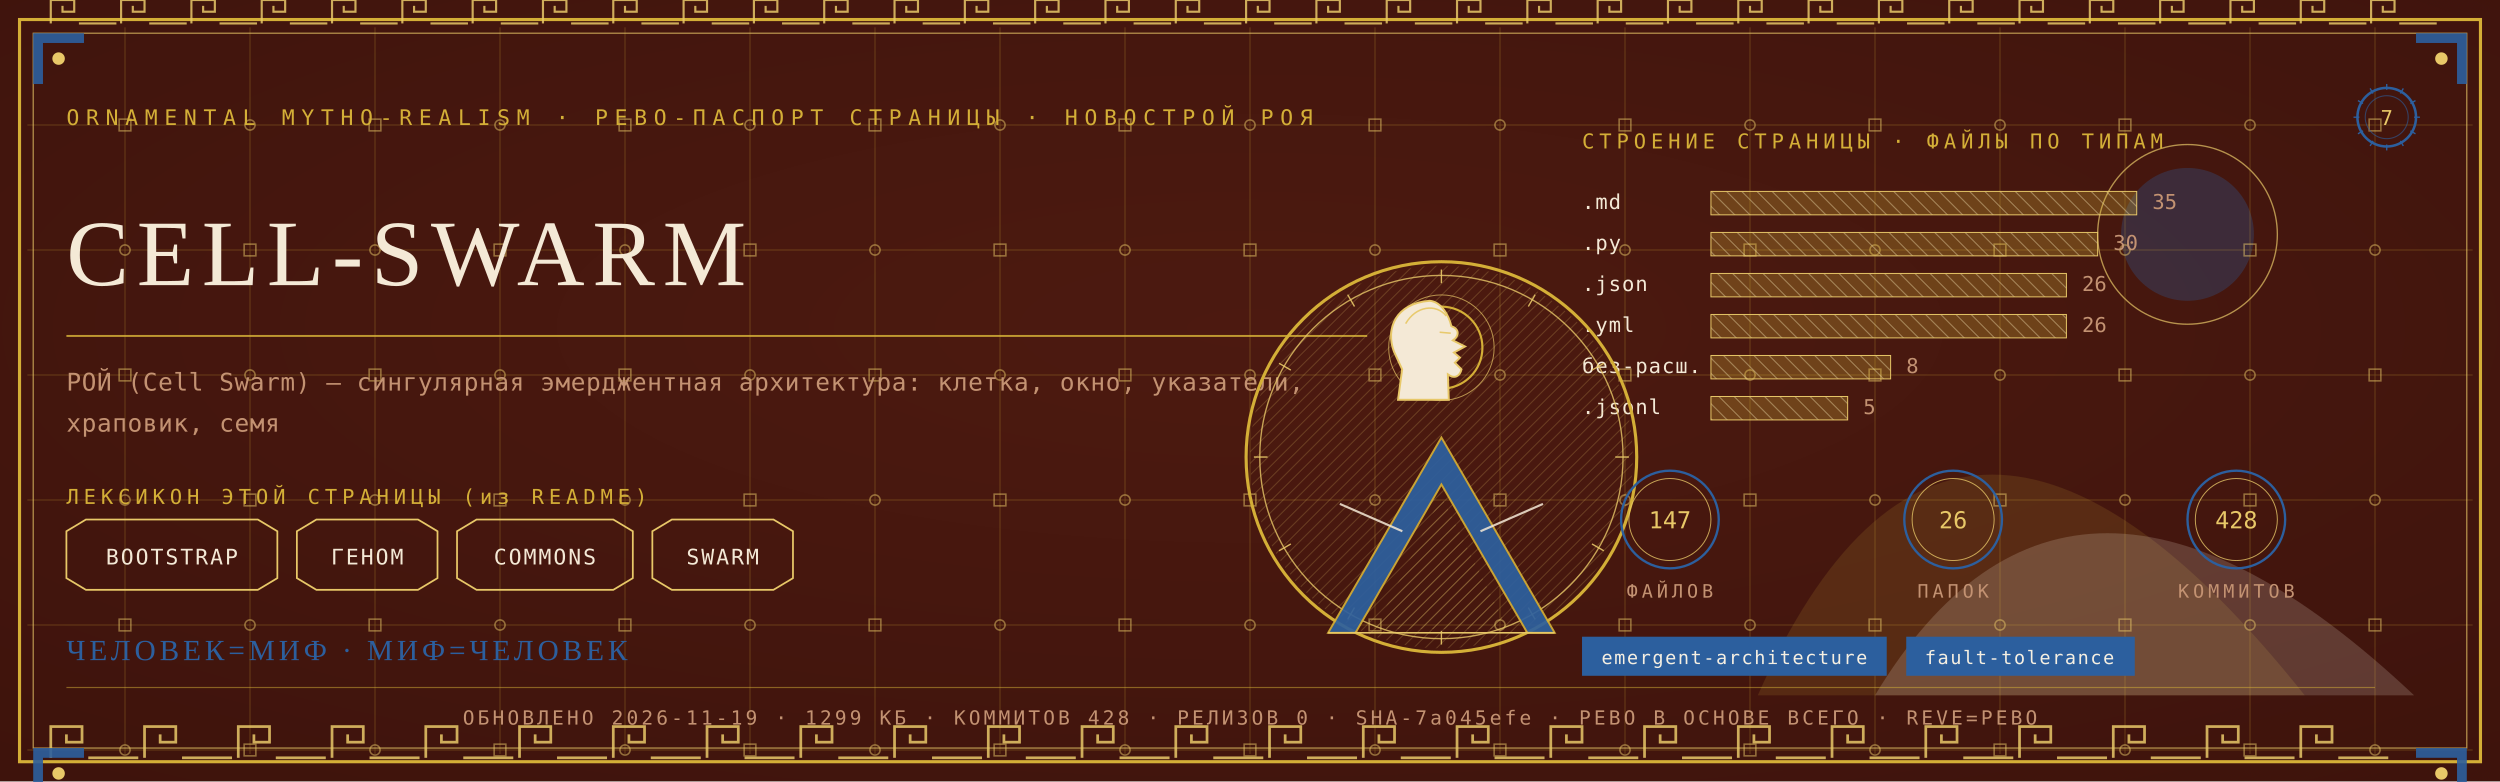
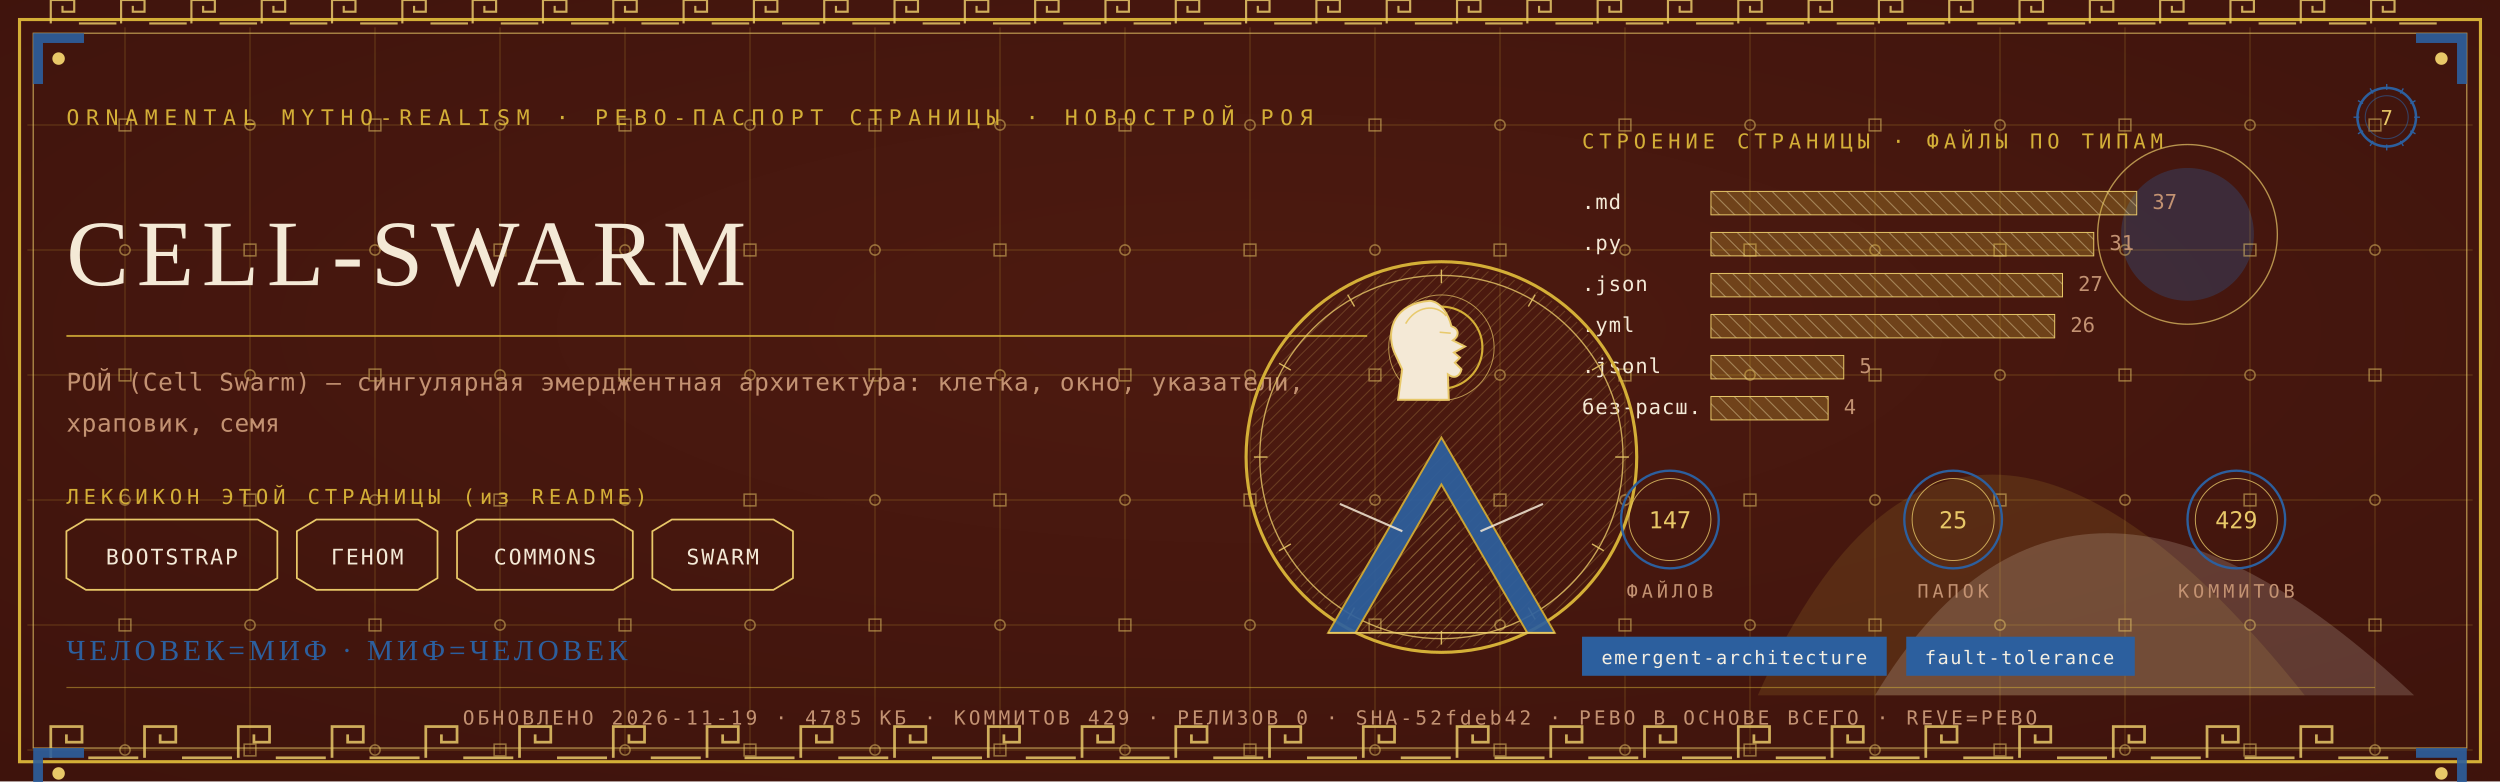
<svg xmlns="http://www.w3.org/2000/svg" viewBox="0 0 1280 400" width="1280" height="400">
  <defs>
    <radialGradient id="rp7" cx="0.5" cy="0.42" r="1.1">
      <stop offset="0" stop-color="#4E1A10" />
      <stop offset="1" stop-color="#38100A" />
    </radialGradient>
    <pattern id="hatchm" width="4.2" height="4.2" patternUnits="userSpaceOnUse" patternTransform="rotate(45)">
      <rect width="4.2" height="4.2" fill="none" />
      <line x1="0" y1="0" x2="0" y2="4.2" stroke="#E8C868" stroke-width="0.5" />
    </pattern>
    <pattern id="hatchv" width="5.5" height="5.5" patternUnits="userSpaceOnUse" patternTransform="rotate(-45)">
      <rect width="5.5" height="5.5" fill="none" />
      <line x1="0" y1="0" x2="0" y2="5.5" stroke="#F4E9D6" stroke-width="0.5" />
    </pattern>
  </defs>
  <rect width="1280" height="400" fill="#38100A" />
  <rect width="1280" height="400" fill="url(#rp7)" opacity="0.94" />
  <path d="M 900 356 Q 1000 130 1180 356 Z" fill="#D4AF37" opacity="0.14" />
  <path d="M 960 356 Q 1060 190 1236 356 Z" fill="#F4E9D6" opacity="0.18" />
  <circle cx="1120" cy="120" r="34" fill="#2C5F9E" opacity="0.30" />
  <circle cx="1120" cy="120" r="46" fill="none" stroke="#E8C868" stroke-width="0.7" opacity="0.7" />
  <g stroke="#D4AF37" stroke-width="0.45" opacity="0.30">
    <line x1="64" y1="14" x2="64" y2="386" />
    <line x1="128" y1="14" x2="128" y2="386" />
    <line x1="192" y1="14" x2="192" y2="386" />
    <line x1="256" y1="14" x2="256" y2="386" />
    <line x1="320" y1="14" x2="320" y2="386" />
    <line x1="384" y1="14" x2="384" y2="386" />
    <line x1="448" y1="14" x2="448" y2="386" />
    <line x1="512" y1="14" x2="512" y2="386" />
    <line x1="576" y1="14" x2="576" y2="386" />
    <line x1="640" y1="14" x2="640" y2="386" />
    <line x1="704" y1="14" x2="704" y2="386" />
    <line x1="768" y1="14" x2="768" y2="386" />
    <line x1="832" y1="14" x2="832" y2="386" />
    <line x1="896" y1="14" x2="896" y2="386" />
    <line x1="960" y1="14" x2="960" y2="386" />
    <line x1="1024" y1="14" x2="1024" y2="386" />
    <line x1="1088" y1="14" x2="1088" y2="386" />
    <line x1="1152" y1="14" x2="1152" y2="386" />
    <line x1="1216" y1="14" x2="1216" y2="386" />
    <line x1="14" y1="64" x2="1266" y2="64" />
    <line x1="14" y1="128" x2="1266" y2="128" />
    <line x1="14" y1="192" x2="1266" y2="192" />
    <line x1="14" y1="256" x2="1266" y2="256" />
    <line x1="14" y1="320" x2="1266" y2="320" />
    <line x1="14" y1="384" x2="1266" y2="384" />
  </g>
  <g fill="none" stroke="#E8C868" stroke-width="0.8" opacity="0.5">
    <rect x="61" y="61" width="6" height="6" />
    <circle cx="64" cy="128" r="2.6" />
    <rect x="61" y="189" width="6" height="6" />
    <circle cx="64" cy="256" r="2.6" />
    <rect x="61" y="317" width="6" height="6" />
    <circle cx="64" cy="384" r="2.6" />
    <circle cx="128" cy="64" r="2.6" />
    <rect x="125" y="125" width="6" height="6" />
    <circle cx="128" cy="192" r="2.6" />
    <rect x="125" y="253" width="6" height="6" />
    <circle cx="128" cy="320" r="2.6" />
    <rect x="125" y="381" width="6" height="6" />
    <rect x="189" y="61" width="6" height="6" />
    <circle cx="192" cy="128" r="2.6" />
    <rect x="189" y="189" width="6" height="6" />
    <circle cx="192" cy="256" r="2.6" />
    <rect x="189" y="317" width="6" height="6" />
    <circle cx="192" cy="384" r="2.6" />
    <circle cx="256" cy="64" r="2.6" />
    <rect x="253" y="125" width="6" height="6" />
    <circle cx="256" cy="192" r="2.6" />
    <rect x="253" y="253" width="6" height="6" />
    <circle cx="256" cy="320" r="2.6" />
    <rect x="253" y="381" width="6" height="6" />
    <rect x="317" y="61" width="6" height="6" />
    <circle cx="320" cy="128" r="2.6" />
    <rect x="317" y="189" width="6" height="6" />
    <circle cx="320" cy="256" r="2.6" />
    <rect x="317" y="317" width="6" height="6" />
    <circle cx="320" cy="384" r="2.6" />
    <circle cx="384" cy="64" r="2.6" />
    <rect x="381" y="125" width="6" height="6" />
    <circle cx="384" cy="192" r="2.6" />
    <rect x="381" y="253" width="6" height="6" />
    <circle cx="384" cy="320" r="2.6" />
    <rect x="381" y="381" width="6" height="6" />
    <rect x="445" y="61" width="6" height="6" />
    <circle cx="448" cy="128" r="2.6" />
    <rect x="445" y="189" width="6" height="6" />
    <circle cx="448" cy="256" r="2.6" />
    <rect x="445" y="317" width="6" height="6" />
    <circle cx="448" cy="384" r="2.6" />
    <circle cx="512" cy="64" r="2.6" />
    <rect x="509" y="125" width="6" height="6" />
    <circle cx="512" cy="192" r="2.6" />
    <rect x="509" y="253" width="6" height="6" />
    <circle cx="512" cy="320" r="2.6" />
    <rect x="509" y="381" width="6" height="6" />
    <rect x="573" y="61" width="6" height="6" />
    <circle cx="576" cy="128" r="2.6" />
    <rect x="573" y="189" width="6" height="6" />
    <circle cx="576" cy="256" r="2.6" />
    <rect x="573" y="317" width="6" height="6" />
    <circle cx="576" cy="384" r="2.6" />
    <circle cx="640" cy="64" r="2.6" />
    <rect x="637" y="125" width="6" height="6" />
    <circle cx="640" cy="192" r="2.6" />
    <rect x="637" y="253" width="6" height="6" />
    <circle cx="640" cy="320" r="2.6" />
    <rect x="637" y="381" width="6" height="6" />
    <rect x="701" y="61" width="6" height="6" />
    <circle cx="704" cy="128" r="2.6" />
    <rect x="701" y="189" width="6" height="6" />
    <circle cx="704" cy="256" r="2.6" />
    <rect x="701" y="317" width="6" height="6" />
    <circle cx="704" cy="384" r="2.6" />
    <circle cx="768" cy="64" r="2.6" />
    <rect x="765" y="125" width="6" height="6" />
    <circle cx="768" cy="192" r="2.6" />
    <rect x="765" y="253" width="6" height="6" />
    <circle cx="768" cy="320" r="2.6" />
    <rect x="765" y="381" width="6" height="6" />
    <rect x="829" y="61" width="6" height="6" />
    <circle cx="832" cy="128" r="2.6" />
    <rect x="829" y="189" width="6" height="6" />
    <circle cx="832" cy="256" r="2.6" />
    <rect x="829" y="317" width="6" height="6" />
    <circle cx="832" cy="384" r="2.6" />
    <circle cx="896" cy="64" r="2.6" />
    <rect x="893" y="125" width="6" height="6" />
    <circle cx="896" cy="192" r="2.6" />
    <rect x="893" y="253" width="6" height="6" />
    <circle cx="896" cy="320" r="2.6" />
    <rect x="893" y="381" width="6" height="6" />
    <rect x="957" y="61" width="6" height="6" />
    <circle cx="960" cy="128" r="2.6" />
    <rect x="957" y="189" width="6" height="6" />
    <circle cx="960" cy="256" r="2.6" />
    <rect x="957" y="317" width="6" height="6" />
    <circle cx="960" cy="384" r="2.6" />
    <circle cx="1024" cy="64" r="2.6" />
    <rect x="1021" y="125" width="6" height="6" />
    <circle cx="1024" cy="192" r="2.6" />
    <rect x="1021" y="253" width="6" height="6" />
    <circle cx="1024" cy="320" r="2.6" />
    <rect x="1021" y="381" width="6" height="6" />
    <rect x="1085" y="61" width="6" height="6" />
    <circle cx="1088" cy="128" r="2.6" />
    <rect x="1085" y="189" width="6" height="6" />
    <circle cx="1088" cy="256" r="2.6" />
    <rect x="1085" y="317" width="6" height="6" />
    <circle cx="1088" cy="384" r="2.6" />
    <circle cx="1152" cy="64" r="2.6" />
    <rect x="1149" y="125" width="6" height="6" />
    <circle cx="1152" cy="192" r="2.6" />
    <rect x="1149" y="253" width="6" height="6" />
    <circle cx="1152" cy="320" r="2.6" />
    <rect x="1149" y="381" width="6" height="6" />
    <rect x="1213" y="61" width="6" height="6" />
    <circle cx="1216" cy="128" r="2.6" />
    <rect x="1213" y="189" width="6" height="6" />
    <circle cx="1216" cy="256" r="2.6" />
    <rect x="1213" y="317" width="6" height="6" />
    <circle cx="1216" cy="384" r="2.6" />
  </g>
  <rect x="10" y="10" width="1260" height="380" fill="none" stroke="#D4AF37" stroke-width="1.6" />
  <rect x="17" y="17" width="1246" height="366" fill="none" stroke="#E8C868" stroke-width="0.6" opacity="0.75" />
  <g fill="none" stroke="#E8C868" stroke-width="1.4" opacity="0.85">
    <path d="M 26 388 L 26 372 L 42 372 L 42 380.0 L 34.0 380.0 L 34.0 376.0" />
    <line x1="45.2" y1="388" x2="70.8" y2="388" />
    <path d="M 74 388 L 74 372 L 90 372 L 90 380.0 L 82.0 380.0 L 82.0 376.0" />
    <line x1="93.2" y1="388" x2="118.8" y2="388" />
    <path d="M 122 388 L 122 372 L 138 372 L 138 380.0 L 130.0 380.0 L 130.0 376.0" />
    <line x1="141.2" y1="388" x2="166.8" y2="388" />
    <path d="M 170 388 L 170 372 L 186 372 L 186 380.0 L 178.0 380.0 L 178.0 376.0" />
    <line x1="189.2" y1="388" x2="214.8" y2="388" />
    <path d="M 218 388 L 218 372 L 234 372 L 234 380.0 L 226.0 380.0 L 226.0 376.0" />
    <line x1="237.2" y1="388" x2="262.8" y2="388" />
    <path d="M 266 388 L 266 372 L 282 372 L 282 380.0 L 274.0 380.0 L 274.0 376.0" />
    <line x1="285.2" y1="388" x2="310.8" y2="388" />
    <path d="M 314 388 L 314 372 L 330 372 L 330 380.0 L 322.0 380.0 L 322.0 376.0" />
    <line x1="333.2" y1="388" x2="358.8" y2="388" />
    <path d="M 362 388 L 362 372 L 378 372 L 378 380.0 L 370.0 380.0 L 370.0 376.0" />
    <line x1="381.2" y1="388" x2="406.8" y2="388" />
    <path d="M 410 388 L 410 372 L 426 372 L 426 380.0 L 418.0 380.0 L 418.0 376.0" />
    <line x1="429.2" y1="388" x2="454.8" y2="388" />
    <path d="M 458 388 L 458 372 L 474 372 L 474 380.0 L 466.0 380.0 L 466.0 376.0" />
    <line x1="477.2" y1="388" x2="502.8" y2="388" />
    <path d="M 506 388 L 506 372 L 522 372 L 522 380.0 L 514.0 380.0 L 514.0 376.0" />
    <line x1="525.2" y1="388" x2="550.8" y2="388" />
    <path d="M 554 388 L 554 372 L 570 372 L 570 380.0 L 562.0 380.0 L 562.0 376.0" />
    <line x1="573.2" y1="388" x2="598.8" y2="388" />
    <path d="M 602 388 L 602 372 L 618 372 L 618 380.0 L 610.0 380.0 L 610.0 376.0" />
    <line x1="621.2" y1="388" x2="646.8" y2="388" />
    <path d="M 650 388 L 650 372 L 666 372 L 666 380.0 L 658.0 380.0 L 658.0 376.0" />
    <line x1="669.2" y1="388" x2="694.8" y2="388" />
    <path d="M 698 388 L 698 372 L 714 372 L 714 380.0 L 706.0 380.0 L 706.0 376.0" />
    <line x1="717.2" y1="388" x2="742.8" y2="388" />
    <path d="M 746 388 L 746 372 L 762 372 L 762 380.0 L 754.0 380.0 L 754.0 376.0" />
    <line x1="765.2" y1="388" x2="790.8" y2="388" />
    <path d="M 794 388 L 794 372 L 810 372 L 810 380.0 L 802.0 380.0 L 802.0 376.0" />
    <line x1="813.2" y1="388" x2="838.8" y2="388" />
    <path d="M 842 388 L 842 372 L 858 372 L 858 380.0 L 850.0 380.0 L 850.0 376.0" />
    <line x1="861.2" y1="388" x2="886.8" y2="388" />
    <path d="M 890 388 L 890 372 L 906 372 L 906 380.0 L 898.0 380.0 L 898.0 376.0" />
    <line x1="909.2" y1="388" x2="934.8" y2="388" />
    <path d="M 938 388 L 938 372 L 954 372 L 954 380.0 L 946.0 380.0 L 946.0 376.0" />
    <line x1="957.2" y1="388" x2="982.8" y2="388" />
    <path d="M 986 388 L 986 372 L 1002 372 L 1002 380.0 L 994.0 380.0 L 994.0 376.0" />
    <line x1="1005.2" y1="388" x2="1030.8" y2="388" />
    <path d="M 1034 388 L 1034 372 L 1050 372 L 1050 380.0 L 1042.0 380.0 L 1042.0 376.0" />
    <line x1="1053.2" y1="388" x2="1078.8" y2="388" />
    <path d="M 1082 388 L 1082 372 L 1098 372 L 1098 380.0 L 1090.0 380.0 L 1090.0 376.0" />
    <line x1="1101.2" y1="388" x2="1126.8" y2="388" />
    <path d="M 1130 388 L 1130 372 L 1146 372 L 1146 380.0 L 1138.0 380.0 L 1138.0 376.0" />
    <line x1="1149.2" y1="388" x2="1174.8" y2="388" />
    <path d="M 1178 388 L 1178 372 L 1194 372 L 1194 380.0 L 1186.0 380.0 L 1186.0 376.0" />
    <line x1="1197.2" y1="388" x2="1222.8" y2="388" />
  </g>
  <g fill="none" stroke="#E8C868" stroke-width="1.1" opacity="0.85">
    <path d="M 26 12 L 26 0 L 38 0 L 38 6.0 L 32.0 6.0 L 32.0 3.0" />
    <line x1="40.4" y1="12" x2="59.6" y2="12" />
    <path d="M 62 12 L 62 0 L 74 0 L 74 6.0 L 68.0 6.0 L 68.0 3.0" />
    <line x1="76.4" y1="12" x2="95.6" y2="12" />
    <path d="M 98 12 L 98 0 L 110 0 L 110 6.0 L 104.0 6.0 L 104.0 3.0" />
    <line x1="112.4" y1="12" x2="131.6" y2="12" />
    <path d="M 134 12 L 134 0 L 146 0 L 146 6.0 L 140.0 6.0 L 140.0 3.0" />
    <line x1="148.4" y1="12" x2="167.6" y2="12" />
    <path d="M 170 12 L 170 0 L 182 0 L 182 6.0 L 176.0 6.0 L 176.0 3.0" />
    <line x1="184.4" y1="12" x2="203.6" y2="12" />
    <path d="M 206 12 L 206 0 L 218 0 L 218 6.0 L 212.0 6.0 L 212.0 3.0" />
    <line x1="220.4" y1="12" x2="239.6" y2="12" />
    <path d="M 242 12 L 242 0 L 254 0 L 254 6.0 L 248.0 6.0 L 248.0 3.0" />
    <line x1="256.4" y1="12" x2="275.6" y2="12" />
    <path d="M 278 12 L 278 0 L 290 0 L 290 6.0 L 284.0 6.0 L 284.0 3.0" />
    <line x1="292.4" y1="12" x2="311.6" y2="12" />
    <path d="M 314 12 L 314 0 L 326 0 L 326 6.0 L 320.0 6.0 L 320.0 3.0" />
    <line x1="328.4" y1="12" x2="347.6" y2="12" />
    <path d="M 350 12 L 350 0 L 362 0 L 362 6.0 L 356.0 6.0 L 356.0 3.0" />
    <line x1="364.4" y1="12" x2="383.6" y2="12" />
    <path d="M 386 12 L 386 0 L 398 0 L 398 6.0 L 392.0 6.0 L 392.0 3.0" />
    <line x1="400.4" y1="12" x2="419.6" y2="12" />
    <path d="M 422 12 L 422 0 L 434 0 L 434 6.0 L 428.0 6.0 L 428.0 3.0" />
    <line x1="436.4" y1="12" x2="455.6" y2="12" />
    <path d="M 458 12 L 458 0 L 470 0 L 470 6.0 L 464.0 6.0 L 464.0 3.0" />
    <line x1="472.4" y1="12" x2="491.6" y2="12" />
    <path d="M 494 12 L 494 0 L 506 0 L 506 6.0 L 500.0 6.0 L 500.0 3.0" />
    <line x1="508.4" y1="12" x2="527.6" y2="12" />
    <path d="M 530 12 L 530 0 L 542 0 L 542 6.0 L 536.0 6.0 L 536.0 3.0" />
    <line x1="544.4" y1="12" x2="563.6" y2="12" />
    <path d="M 566 12 L 566 0 L 578 0 L 578 6.0 L 572.0 6.0 L 572.0 3.0" />
    <line x1="580.4" y1="12" x2="599.6" y2="12" />
    <path d="M 602 12 L 602 0 L 614 0 L 614 6.0 L 608.0 6.0 L 608.0 3.0" />
    <line x1="616.4" y1="12" x2="635.6" y2="12" />
    <path d="M 638 12 L 638 0 L 650 0 L 650 6.0 L 644.0 6.0 L 644.0 3.0" />
    <line x1="652.4" y1="12" x2="671.6" y2="12" />
    <path d="M 674 12 L 674 0 L 686 0 L 686 6.0 L 680.0 6.0 L 680.0 3.0" />
    <line x1="688.4" y1="12" x2="707.6" y2="12" />
    <path d="M 710 12 L 710 0 L 722 0 L 722 6.0 L 716.0 6.0 L 716.0 3.0" />
    <line x1="724.4" y1="12" x2="743.6" y2="12" />
    <path d="M 746 12 L 746 0 L 758 0 L 758 6.0 L 752.0 6.0 L 752.0 3.0" />
    <line x1="760.4" y1="12" x2="779.6" y2="12" />
    <path d="M 782 12 L 782 0 L 794 0 L 794 6.0 L 788.0 6.0 L 788.0 3.0" />
    <line x1="796.4" y1="12" x2="815.6" y2="12" />
    <path d="M 818 12 L 818 0 L 830 0 L 830 6.0 L 824.0 6.0 L 824.0 3.0" />
    <line x1="832.4" y1="12" x2="851.6" y2="12" />
    <path d="M 854 12 L 854 0 L 866 0 L 866 6.0 L 860.0 6.0 L 860.0 3.0" />
    <line x1="868.4" y1="12" x2="887.6" y2="12" />
    <path d="M 890 12 L 890 0 L 902 0 L 902 6.0 L 896.0 6.0 L 896.0 3.0" />
    <line x1="904.4" y1="12" x2="923.6" y2="12" />
    <path d="M 926 12 L 926 0 L 938 0 L 938 6.0 L 932.0 6.0 L 932.0 3.0" />
    <line x1="940.4" y1="12" x2="959.6" y2="12" />
    <path d="M 962 12 L 962 0 L 974 0 L 974 6.0 L 968.0 6.0 L 968.0 3.0" />
    <line x1="976.4" y1="12" x2="995.6" y2="12" />
    <path d="M 998 12 L 998 0 L 1010 0 L 1010 6.0 L 1004.0 6.0 L 1004.0 3.0" />
    <line x1="1012.4" y1="12" x2="1031.6" y2="12" />
    <path d="M 1034 12 L 1034 0 L 1046 0 L 1046 6.0 L 1040.0 6.0 L 1040.0 3.0" />
    <line x1="1048.4" y1="12" x2="1067.6" y2="12" />
    <path d="M 1070 12 L 1070 0 L 1082 0 L 1082 6.0 L 1076.0 6.0 L 1076.0 3.0" />
    <line x1="1084.4" y1="12" x2="1103.6" y2="12" />
    <path d="M 1106 12 L 1106 0 L 1118 0 L 1118 6.0 L 1112.0 6.0 L 1112.0 3.0" />
    <line x1="1120.4" y1="12" x2="1139.6" y2="12" />
    <path d="M 1142 12 L 1142 0 L 1154 0 L 1154 6.0 L 1148.0 6.0 L 1148.0 3.0" />
    <line x1="1156.4" y1="12" x2="1175.6" y2="12" />
    <path d="M 1178 12 L 1178 0 L 1190 0 L 1190 6.0 L 1184.0 6.0 L 1184.0 3.0" />
    <line x1="1192.4" y1="12" x2="1211.6" y2="12" />
    <path d="M 1214 12 L 1214 0 L 1226 0 L 1226 6.0 L 1220.0 6.0 L 1220.0 3.0" />
    <line x1="1228.4" y1="12" x2="1247.6" y2="12" />
  </g>
  <g transform="translate(17,17) scale(1,1)">
    <path d="M 0 0 L 26 0 L 26 5 L 5 5 L 5 26 L 0 26 Z" fill="#2C5F9E" opacity="0.9" />
    <circle cx="13" cy="13" r="3.2" fill="#E8C868" />
  </g>
  <g transform="translate(1263,17) scale(-1,1)">
    <path d="M 0 0 L 26 0 L 26 5 L 5 5 L 5 26 L 0 26 Z" fill="#2C5F9E" opacity="0.9" />
    <circle cx="13" cy="13" r="3.2" fill="#E8C868" />
  </g>
  <g transform="translate(17,383) scale(1,1)">
    <path d="M 0 0 L 26 0 L 26 5 L 5 5 L 5 26 L 0 26 Z" fill="#2C5F9E" opacity="0.9" />
    <circle cx="13" cy="13" r="3.2" fill="#E8C868" />
  </g>
  <g transform="translate(1263,383) scale(-1,1)">
    <path d="M 0 0 L 26 0 L 26 5 L 5 5 L 5 26 L 0 26 Z" fill="#2C5F9E" opacity="0.9" />
    <circle cx="13" cy="13" r="3.2" fill="#E8C868" />
  </g>
  <text x="34" y="64" font-family="'Cascadia Mono', ui-monospace, Consolas, monospace" font-size="11" fill="#D4AF37" letter-spacing="3.4">ORNAMENTAL MYTHO-REALISM · РЕВО-ПАСПОРТ СТРАНИЦЫ · НОВОСТРОЙ РОЯ</text>
  <g transform="translate(1222,60)">
    <circle r="15" fill="none" stroke="#2C5F9E" stroke-width="1.3" />
    <circle r="11" fill="none" stroke="#2C5F9E" stroke-width="0.55" opacity="0.6" />
    <text y="4" text-anchor="middle" font-family="'Cascadia Mono', ui-monospace, Consolas, monospace" font-size="10.5" fill="#E8C868">7</text>
    <g stroke="#2C5F9E" stroke-width="0.7">
      <line x1="0" y1="-17" x2="0" y2="-14" transform="rotate(0)" />
      <line x1="0" y1="-17" x2="0" y2="-14" transform="rotate(30)" />
      <line x1="0" y1="-17" x2="0" y2="-14" transform="rotate(60)" />
      <line x1="0" y1="-17" x2="0" y2="-14" transform="rotate(90)" />
      <line x1="0" y1="-17" x2="0" y2="-14" transform="rotate(120)" />
      <line x1="0" y1="-17" x2="0" y2="-14" transform="rotate(150)" />
      <line x1="0" y1="-17" x2="0" y2="-14" transform="rotate(180)" />
      <line x1="0" y1="-17" x2="0" y2="-14" transform="rotate(210)" />
      <line x1="0" y1="-17" x2="0" y2="-14" transform="rotate(240)" />
      <line x1="0" y1="-17" x2="0" y2="-14" transform="rotate(270)" />
      <line x1="0" y1="-17" x2="0" y2="-14" transform="rotate(300)" />
      <line x1="0" y1="-17" x2="0" y2="-14" transform="rotate(330)" />
    </g>
  </g>
  <text x="34" y="146" font-family="Georgia, 'Times New Roman', serif" font-size="48.0" fill="#F4E9D6" letter-spacing="4">CELL-SWARM</text>
  <line x1="34" y1="172" x2="700" y2="172" stroke="#D4AF37" stroke-width="1" opacity="0.85" />
  <text x="34" y="200" font-family="'Cascadia Mono', ui-monospace, Consolas, monospace" font-size="12.5" fill="#C39272" letter-spacing="0.3">РОЙ (Cell Swarm) — сингулярная эмерджентная архитектура: клетка, окно, указатели,</text>
  <text x="34" y="221" font-family="'Cascadia Mono', ui-monospace, Consolas, monospace" font-size="12.5" fill="#C39272" letter-spacing="0.3">храповик, семя</text>
  <text x="34" y="258" font-family="'Cascadia Mono', ui-monospace, Consolas, monospace" font-size="10.5" fill="#D4AF37" letter-spacing="2.5">ЛЕКСИКОН ЭТОЙ СТРАНИЦЫ (из README)</text>
  <path d="M 34 272 L 44 266 L 132 266 L 142 272 L 142 296 L 132 302 L 44 302 L 34 296 Z" fill="none" stroke="#E8C868" stroke-width="0.9" />
  <text x="88" y="289" text-anchor="middle" font-family="'Cascadia Mono', ui-monospace, Consolas, monospace" font-size="11" fill="#F4E9D6" letter-spacing="1">BOOTSTRAP</text>
  <path d="M 152 272 L 162 266 L 214 266 L 224 272 L 224 296 L 214 302 L 162 302 L 152 296 Z" fill="none" stroke="#E8C868" stroke-width="0.9" />
  <text x="188" y="289" text-anchor="middle" font-family="'Cascadia Mono', ui-monospace, Consolas, monospace" font-size="11" fill="#F4E9D6" letter-spacing="1">ГЕНОМ</text>
  <path d="M 234 272 L 244 266 L 314 266 L 324 272 L 324 296 L 314 302 L 244 302 L 234 296 Z" fill="none" stroke="#E8C868" stroke-width="0.9" />
  <text x="279" y="289" text-anchor="middle" font-family="'Cascadia Mono', ui-monospace, Consolas, monospace" font-size="11" fill="#F4E9D6" letter-spacing="1">COMMONS</text>
  <path d="M 334 272 L 344 266 L 396 266 L 406 272 L 406 296 L 396 302 L 344 302 L 334 296 Z" fill="none" stroke="#E8C868" stroke-width="0.9" />
  <text x="370" y="289" text-anchor="middle" font-family="'Cascadia Mono', ui-monospace, Consolas, monospace" font-size="11" fill="#F4E9D6" letter-spacing="1">SWARM</text>
  <text x="810" y="76" font-family="'Cascadia Mono', ui-monospace, Consolas, monospace" font-size="10.5" fill="#D4AF37" letter-spacing="2.5">СТРОЕНИЕ СТРАНИЦЫ · ФАЙЛЫ ПО ТИПАМ</text>
  <text x="810" y="107" font-family="'Cascadia Mono', ui-monospace, Consolas, monospace" font-size="10.5" fill="#F4E9D6" letter-spacing="0.5">.md</text>
  <rect x="876" y="98" width="218" height="12" fill="url(#hatchv)" opacity="0.9" />
  <rect x="876" y="98" width="218" height="12" fill="#D4AF37" opacity="0.28" />
  <rect x="876" y="98" width="218" height="12" fill="none" stroke="#E8C868" stroke-width="0.5" />
-   <text x="1102" y="107" font-family="'Cascadia Mono', ui-monospace, Consolas, monospace" font-size="10.5" fill="#C39272">35</text>
+   <text x="1102" y="107" font-family="'Cascadia Mono', ui-monospace, Consolas, monospace" font-size="10.5" fill="#C39272">37</text>
  <text x="810" y="128" font-family="'Cascadia Mono', ui-monospace, Consolas, monospace" font-size="10.5" fill="#F4E9D6" letter-spacing="0.5">.py</text>
-   <rect x="876" y="119" width="198" height="12" fill="url(#hatchv)" opacity="0.9" />
-   <rect x="876" y="119" width="198" height="12" fill="#D4AF37" opacity="0.28" />
-   <rect x="876" y="119" width="198" height="12" fill="none" stroke="#E8C868" stroke-width="0.5" />
-   <text x="1082" y="128" font-family="'Cascadia Mono', ui-monospace, Consolas, monospace" font-size="10.5" fill="#C39272">30</text>
+   <rect x="876" y="119" width="196" height="12" fill="url(#hatchv)" opacity="0.9" />
+   <rect x="876" y="119" width="196" height="12" fill="#D4AF37" opacity="0.28" />
+   <rect x="876" y="119" width="196" height="12" fill="none" stroke="#E8C868" stroke-width="0.5" />
+   <text x="1080" y="128" font-family="'Cascadia Mono', ui-monospace, Consolas, monospace" font-size="10.5" fill="#C39272">31</text>
  <text x="810" y="149" font-family="'Cascadia Mono', ui-monospace, Consolas, monospace" font-size="10.5" fill="#F4E9D6" letter-spacing="0.5">.json</text>
-   <rect x="876" y="140" width="182" height="12" fill="url(#hatchv)" opacity="0.9" />
-   <rect x="876" y="140" width="182" height="12" fill="#D4AF37" opacity="0.28" />
-   <rect x="876" y="140" width="182" height="12" fill="none" stroke="#E8C868" stroke-width="0.5" />
-   <text x="1066" y="149" font-family="'Cascadia Mono', ui-monospace, Consolas, monospace" font-size="10.5" fill="#C39272">26</text>
+   <rect x="876" y="140" width="180" height="12" fill="url(#hatchv)" opacity="0.9" />
+   <rect x="876" y="140" width="180" height="12" fill="#D4AF37" opacity="0.28" />
+   <rect x="876" y="140" width="180" height="12" fill="none" stroke="#E8C868" stroke-width="0.5" />
+   <text x="1064" y="149" font-family="'Cascadia Mono', ui-monospace, Consolas, monospace" font-size="10.5" fill="#C39272">27</text>
  <text x="810" y="170" font-family="'Cascadia Mono', ui-monospace, Consolas, monospace" font-size="10.5" fill="#F4E9D6" letter-spacing="0.5">.yml</text>
-   <rect x="876" y="161" width="182" height="12" fill="url(#hatchv)" opacity="0.9" />
-   <rect x="876" y="161" width="182" height="12" fill="#D4AF37" opacity="0.28" />
-   <rect x="876" y="161" width="182" height="12" fill="none" stroke="#E8C868" stroke-width="0.5" />
-   <text x="1066" y="170" font-family="'Cascadia Mono', ui-monospace, Consolas, monospace" font-size="10.5" fill="#C39272">26</text>
-   <text x="810" y="191" font-family="'Cascadia Mono', ui-monospace, Consolas, monospace" font-size="10.5" fill="#F4E9D6" letter-spacing="0.5">без-расш.</text>
-   <rect x="876" y="182" width="92" height="12" fill="url(#hatchv)" opacity="0.9" />
-   <rect x="876" y="182" width="92" height="12" fill="#D4AF37" opacity="0.28" />
-   <rect x="876" y="182" width="92" height="12" fill="none" stroke="#E8C868" stroke-width="0.5" />
-   <text x="976" y="191" font-family="'Cascadia Mono', ui-monospace, Consolas, monospace" font-size="10.5" fill="#C39272">8</text>
-   <text x="810" y="212" font-family="'Cascadia Mono', ui-monospace, Consolas, monospace" font-size="10.5" fill="#F4E9D6" letter-spacing="0.5">.jsonl</text>
-   <rect x="876" y="203" width="70" height="12" fill="url(#hatchv)" opacity="0.9" />
-   <rect x="876" y="203" width="70" height="12" fill="#D4AF37" opacity="0.28" />
-   <rect x="876" y="203" width="70" height="12" fill="none" stroke="#E8C868" stroke-width="0.5" />
-   <text x="954" y="212" font-family="'Cascadia Mono', ui-monospace, Consolas, monospace" font-size="10.5" fill="#C39272">5</text>
+   <rect x="876" y="161" width="176" height="12" fill="url(#hatchv)" opacity="0.9" />
+   <rect x="876" y="161" width="176" height="12" fill="#D4AF37" opacity="0.28" />
+   <rect x="876" y="161" width="176" height="12" fill="none" stroke="#E8C868" stroke-width="0.5" />
+   <text x="1060" y="170" font-family="'Cascadia Mono', ui-monospace, Consolas, monospace" font-size="10.5" fill="#C39272">26</text>
+   <text x="810" y="191" font-family="'Cascadia Mono', ui-monospace, Consolas, monospace" font-size="10.5" fill="#F4E9D6" letter-spacing="0.5">.jsonl</text>
+   <rect x="876" y="182" width="68" height="12" fill="url(#hatchv)" opacity="0.9" />
+   <rect x="876" y="182" width="68" height="12" fill="#D4AF37" opacity="0.28" />
+   <rect x="876" y="182" width="68" height="12" fill="none" stroke="#E8C868" stroke-width="0.5" />
+   <text x="952" y="191" font-family="'Cascadia Mono', ui-monospace, Consolas, monospace" font-size="10.5" fill="#C39272">5</text>
+   <text x="810" y="212" font-family="'Cascadia Mono', ui-monospace, Consolas, monospace" font-size="10.5" fill="#F4E9D6" letter-spacing="0.5">без-расш.</text>
+   <rect x="876" y="203" width="60" height="12" fill="url(#hatchv)" opacity="0.9" />
+   <rect x="876" y="203" width="60" height="12" fill="#D4AF37" opacity="0.28" />
+   <rect x="876" y="203" width="60" height="12" fill="none" stroke="#E8C868" stroke-width="0.5" />
+   <text x="944" y="212" font-family="'Cascadia Mono', ui-monospace, Consolas, monospace" font-size="10.5" fill="#C39272">4</text>
  <g transform="translate(738,234)">
    <circle r="100" fill="none" stroke="#D4AF37" stroke-width="1.6" />
    <circle r="93" fill="none" stroke="#E8C868" stroke-width="0.7" opacity="0.8" />
    <circle r="98" fill="url(#hatchm)" opacity="0.4" />
    <g stroke="#E8C868" stroke-width="0.7" opacity="0.9">
      <line x1="0" y1="-96" x2="0" y2="-89" transform="rotate(0)" />
      <line x1="0" y1="-96" x2="0" y2="-89" transform="rotate(30)" />
      <line x1="0" y1="-96" x2="0" y2="-89" transform="rotate(60)" />
      <line x1="0" y1="-96" x2="0" y2="-89" transform="rotate(90)" />
      <line x1="0" y1="-96" x2="0" y2="-89" transform="rotate(120)" />
      <line x1="0" y1="-96" x2="0" y2="-89" transform="rotate(150)" />
      <line x1="0" y1="-96" x2="0" y2="-89" transform="rotate(180)" />
      <line x1="0" y1="-96" x2="0" y2="-89" transform="rotate(210)" />
      <line x1="0" y1="-96" x2="0" y2="-89" transform="rotate(240)" />
      <line x1="0" y1="-96" x2="0" y2="-89" transform="rotate(270)" />
      <line x1="0" y1="-96" x2="0" y2="-89" transform="rotate(300)" />
      <line x1="0" y1="-96" x2="0" y2="-89" transform="rotate(330)" />
    </g>
    <circle cy="-56" r="21" fill="none" stroke="#D4AF37" stroke-width="1.1" />
    <circle cy="-56" r="27" fill="none" stroke="#E8C868" stroke-width="0.5" opacity="0.7" />
    <path d="M -6.0 -80.0 C -23.5 -78.7 -28.7 -65.7 -24.3 -54.0 L -20.1 -44.9 L -22.2 -29.3 L 3.8 -29.3 L 3.3 -42.3 C 6.9 -39.7 9.5 -41.5 10.3 -44.9 L 6.9 -48.3 L 9.5 -50.9 L 6.4 -53.5 L 12.1 -56.6 L 5.9 -59.7 C 9.5 -62.3 9.0 -65.7 5.1 -67.0 C 3.8 -72.7 -0.1 -79.5 -6.0 -80.0 Z" fill="#F4E9D6" stroke="#E8C868" stroke-width="1.0" />
    <g fill="none" stroke="#E8C868" stroke-width="0.8" opacity="0.95">
      <path d="M -18.3 -68.3 C -13.1 -77.4 -2.7 -78.7 2.5 -72.2" />
      <path d="M -0.9 -63.9 L 4.8 -63.4" />
    </g>
    <path d="M -58.0 90.0 L 0 -10.0 L 58.0 90.0 L 44.0 90.0 L 0 14.0 L -44.0 90.0 Z" fill="#2C5F9E" opacity="0.92" stroke="#D4AF37" stroke-width="1.0" />
    <path d="M -34.0 88.0 L 0 20.0 L 34.0 88.0" fill="url(#hatchm)" opacity="0.5" stroke="none" />
    <path d="M -58.0 90.0 L 58.0 90.0" fill="none" stroke="#E8C868" stroke-width="0.8" />
    <path d="M -52.0 24.0 L -20.0 38.0" fill="none" stroke="#F4E9D6" stroke-width="1.1" opacity="0.85" />
    <path d="M 52.0 24.0 L 20.0 38.0" fill="none" stroke="#F4E9D6" stroke-width="1.1" opacity="0.85" />
  </g>
  <g transform="translate(855,266)">
    <circle r="25" fill="none" stroke="#2C5F9E" stroke-width="1.2" />
    <circle r="21" fill="none" stroke="#E8C868" stroke-width="0.5" opacity="0.8" />
    <text y="4.5" text-anchor="middle" font-family="'Cascadia Mono', ui-monospace, Consolas, monospace" font-size="12" fill="#E8C868">147</text>
    <text y="40" text-anchor="middle" font-family="'Cascadia Mono', ui-monospace, Consolas, monospace" font-size="9.5" fill="#C39272" letter-spacing="2">ФАЙЛОВ</text>
  </g>
  <g transform="translate(1000,266)">
    <circle r="25" fill="none" stroke="#2C5F9E" stroke-width="1.2" />
    <circle r="21" fill="none" stroke="#E8C868" stroke-width="0.5" opacity="0.8" />
-     <text y="4.5" text-anchor="middle" font-family="'Cascadia Mono', ui-monospace, Consolas, monospace" font-size="12" fill="#E8C868">26</text>
+     <text y="4.5" text-anchor="middle" font-family="'Cascadia Mono', ui-monospace, Consolas, monospace" font-size="12" fill="#E8C868">25</text>
    <text y="40" text-anchor="middle" font-family="'Cascadia Mono', ui-monospace, Consolas, monospace" font-size="9.5" fill="#C39272" letter-spacing="2">ПАПОК</text>
  </g>
  <g transform="translate(1145,266)">
    <circle r="25" fill="none" stroke="#2C5F9E" stroke-width="1.2" />
    <circle r="21" fill="none" stroke="#E8C868" stroke-width="0.5" opacity="0.8" />
-     <text y="4.5" text-anchor="middle" font-family="'Cascadia Mono', ui-monospace, Consolas, monospace" font-size="12" fill="#E8C868">428</text>
+     <text y="4.5" text-anchor="middle" font-family="'Cascadia Mono', ui-monospace, Consolas, monospace" font-size="12" fill="#E8C868">429</text>
    <text y="40" text-anchor="middle" font-family="'Cascadia Mono', ui-monospace, Consolas, monospace" font-size="9.5" fill="#C39272" letter-spacing="2">КОММИТОВ</text>
  </g>
  <rect x="810" y="326" rx="0" width="156" height="20" fill="#2C5F9E" />
  <text x="888" y="340" text-anchor="middle" font-family="'Cascadia Mono', ui-monospace, Consolas, monospace" font-size="9.5" fill="#F5EFE2" letter-spacing="0.8">emergent-architecture</text>
  <rect x="976" y="326" rx="0" width="117" height="20" fill="#2C5F9E" />
  <text x="1034" y="340" text-anchor="middle" font-family="'Cascadia Mono', ui-monospace, Consolas, monospace" font-size="9.5" fill="#F5EFE2" letter-spacing="0.8">fault-tolerance</text>
  <text x="34" y="338" font-family="Georgia, 'Times New Roman', serif" font-size="15" fill="#2C5F9E" letter-spacing="2">ЧЕЛОВЕК=МИФ · МИФ=ЧЕЛОВЕК</text>
  <line x1="34" y1="352" x2="1216" y2="352" stroke="#D4AF37" stroke-width="0.6" opacity="0.5" />
-   <text x="640" y="371" text-anchor="middle" font-family="'Cascadia Mono', ui-monospace, Consolas, monospace" font-size="10" fill="#C39272" letter-spacing="1.6">ОБНОВЛЕНО 2026-11-19 · 1299 КБ · КОММИТОВ 428 · РЕЛИЗОВ 0 · SHA-7a045efe · РЕВО В ОСНОВЕ ВСЕГО · REVE=РЕВО</text>
+   <text x="640" y="371" text-anchor="middle" font-family="'Cascadia Mono', ui-monospace, Consolas, monospace" font-size="10" fill="#C39272" letter-spacing="1.6">ОБНОВЛЕНО 2026-11-19 · 4785 КБ · КОММИТОВ 429 · РЕЛИЗОВ 0 · SHA-52fdeb42 · РЕВО В ОСНОВЕ ВСЕГО · REVE=РЕВО</text>
</svg>
